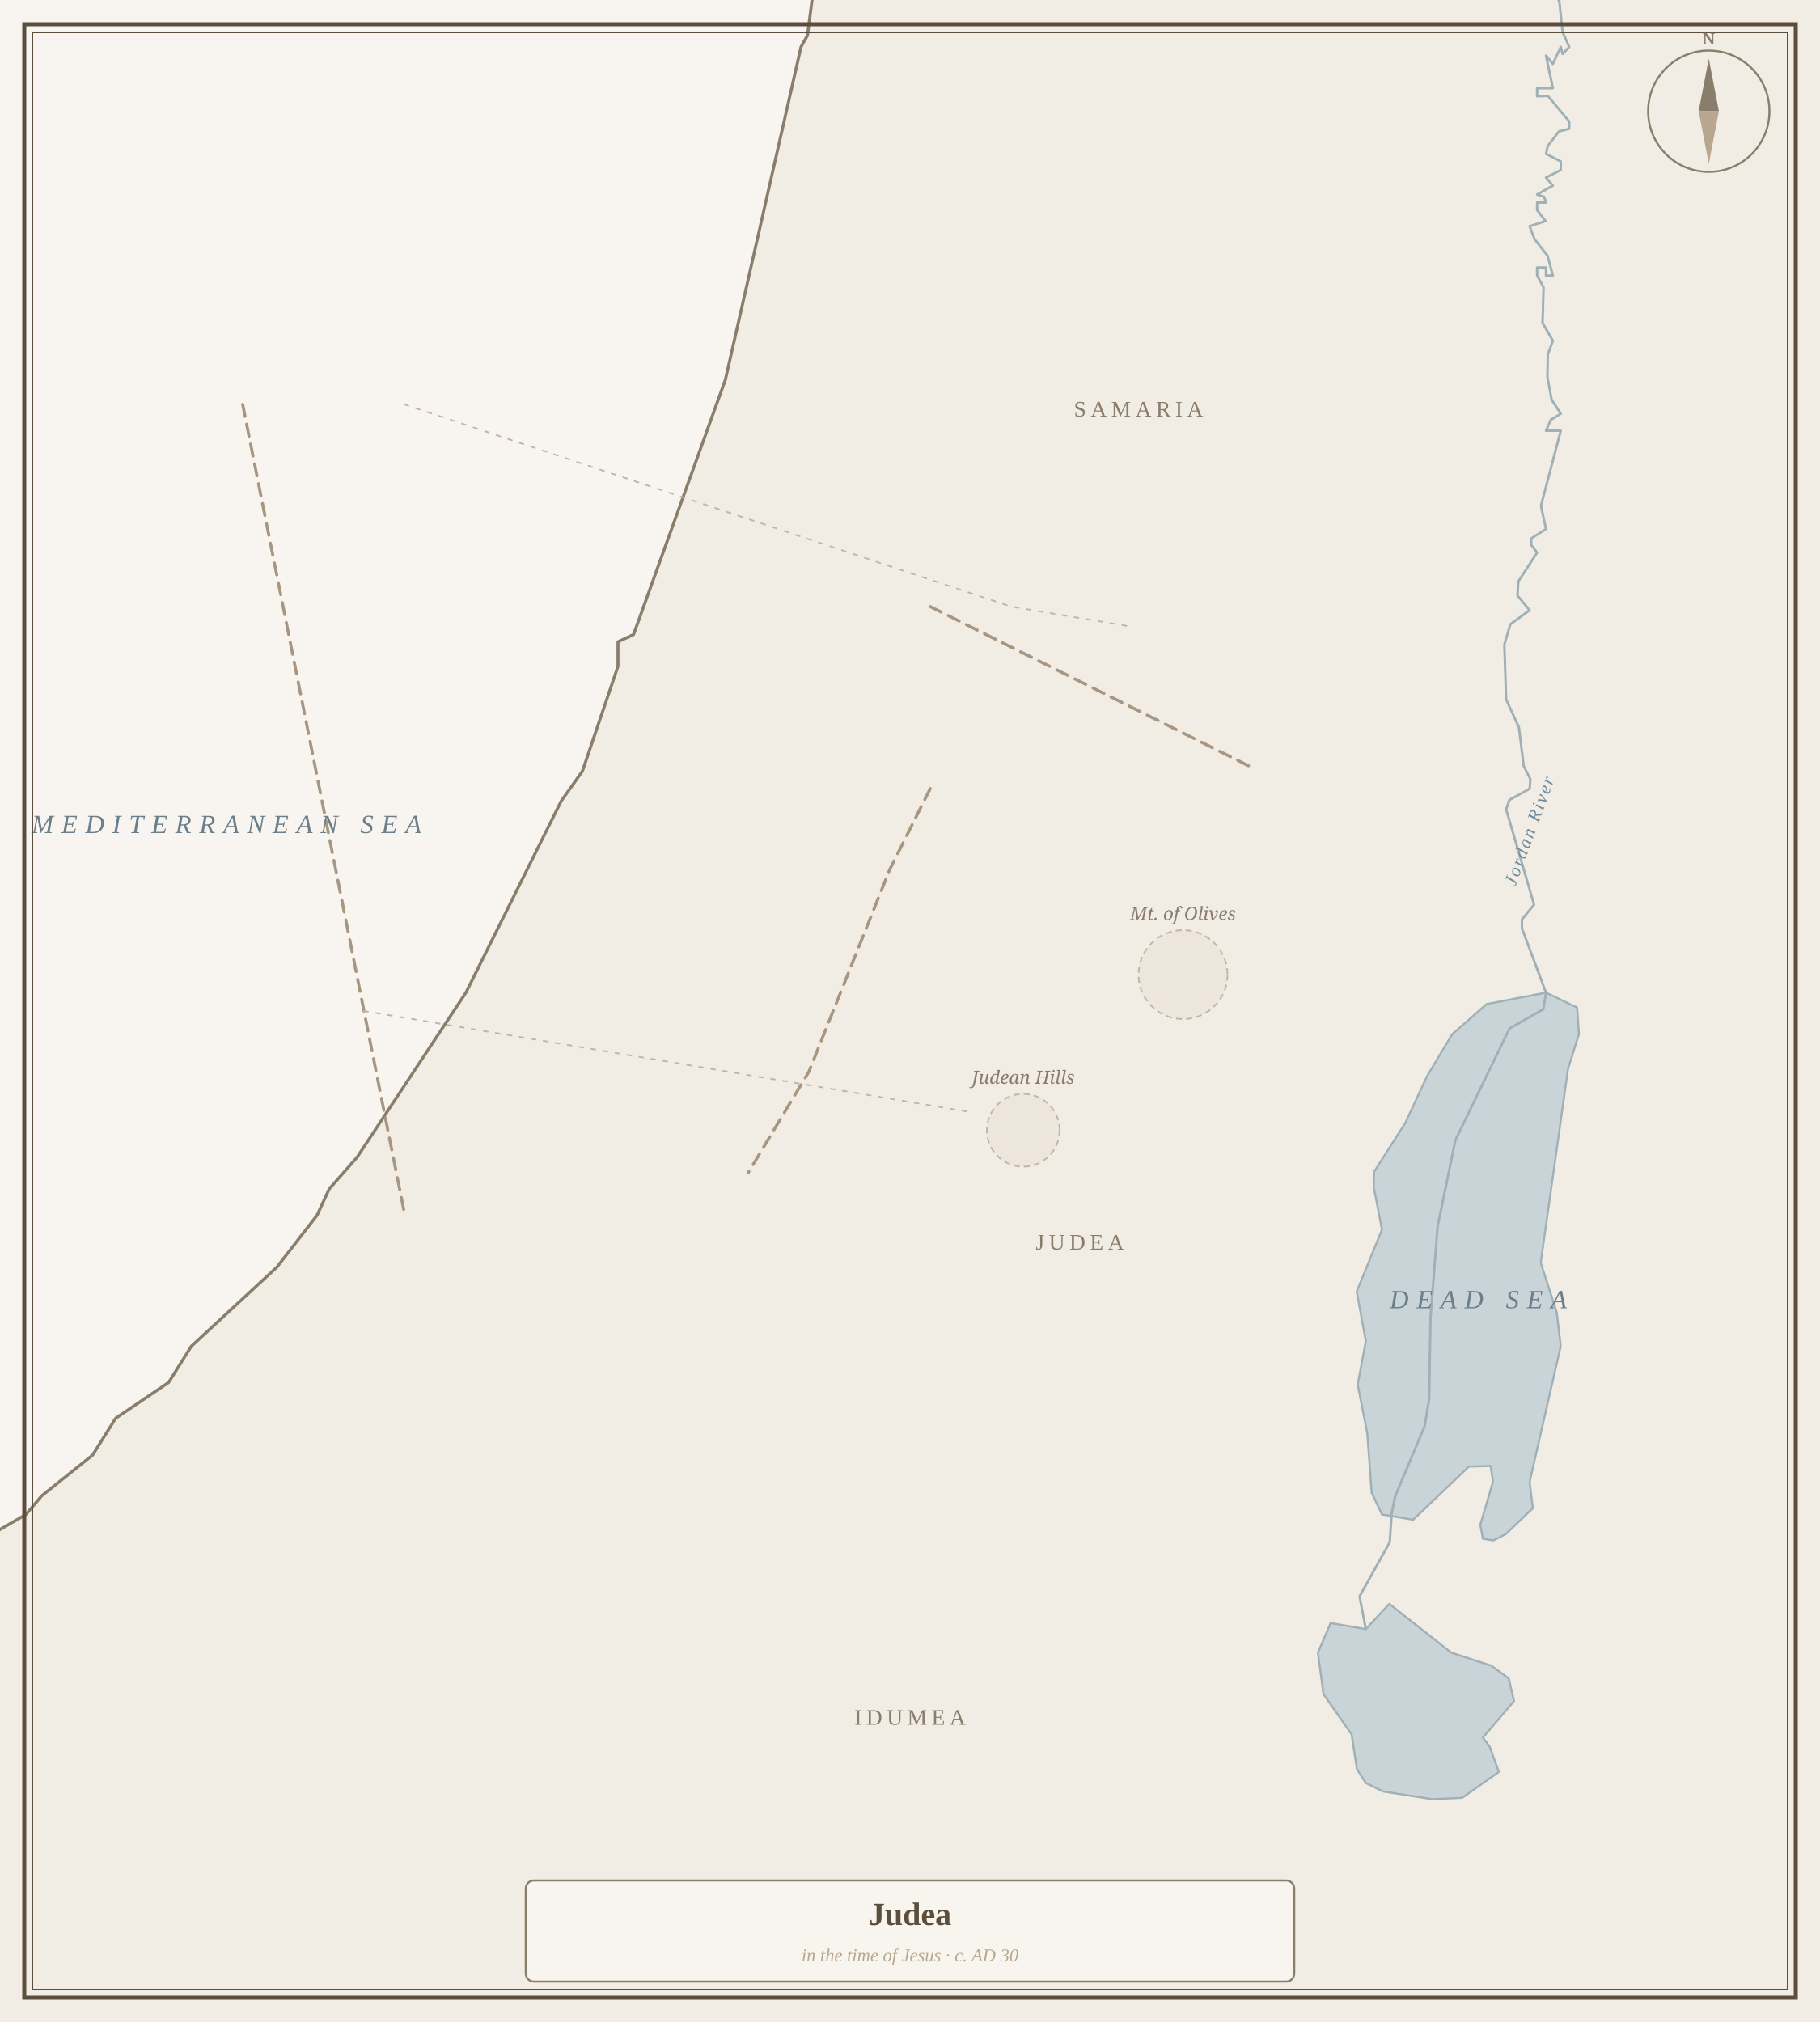
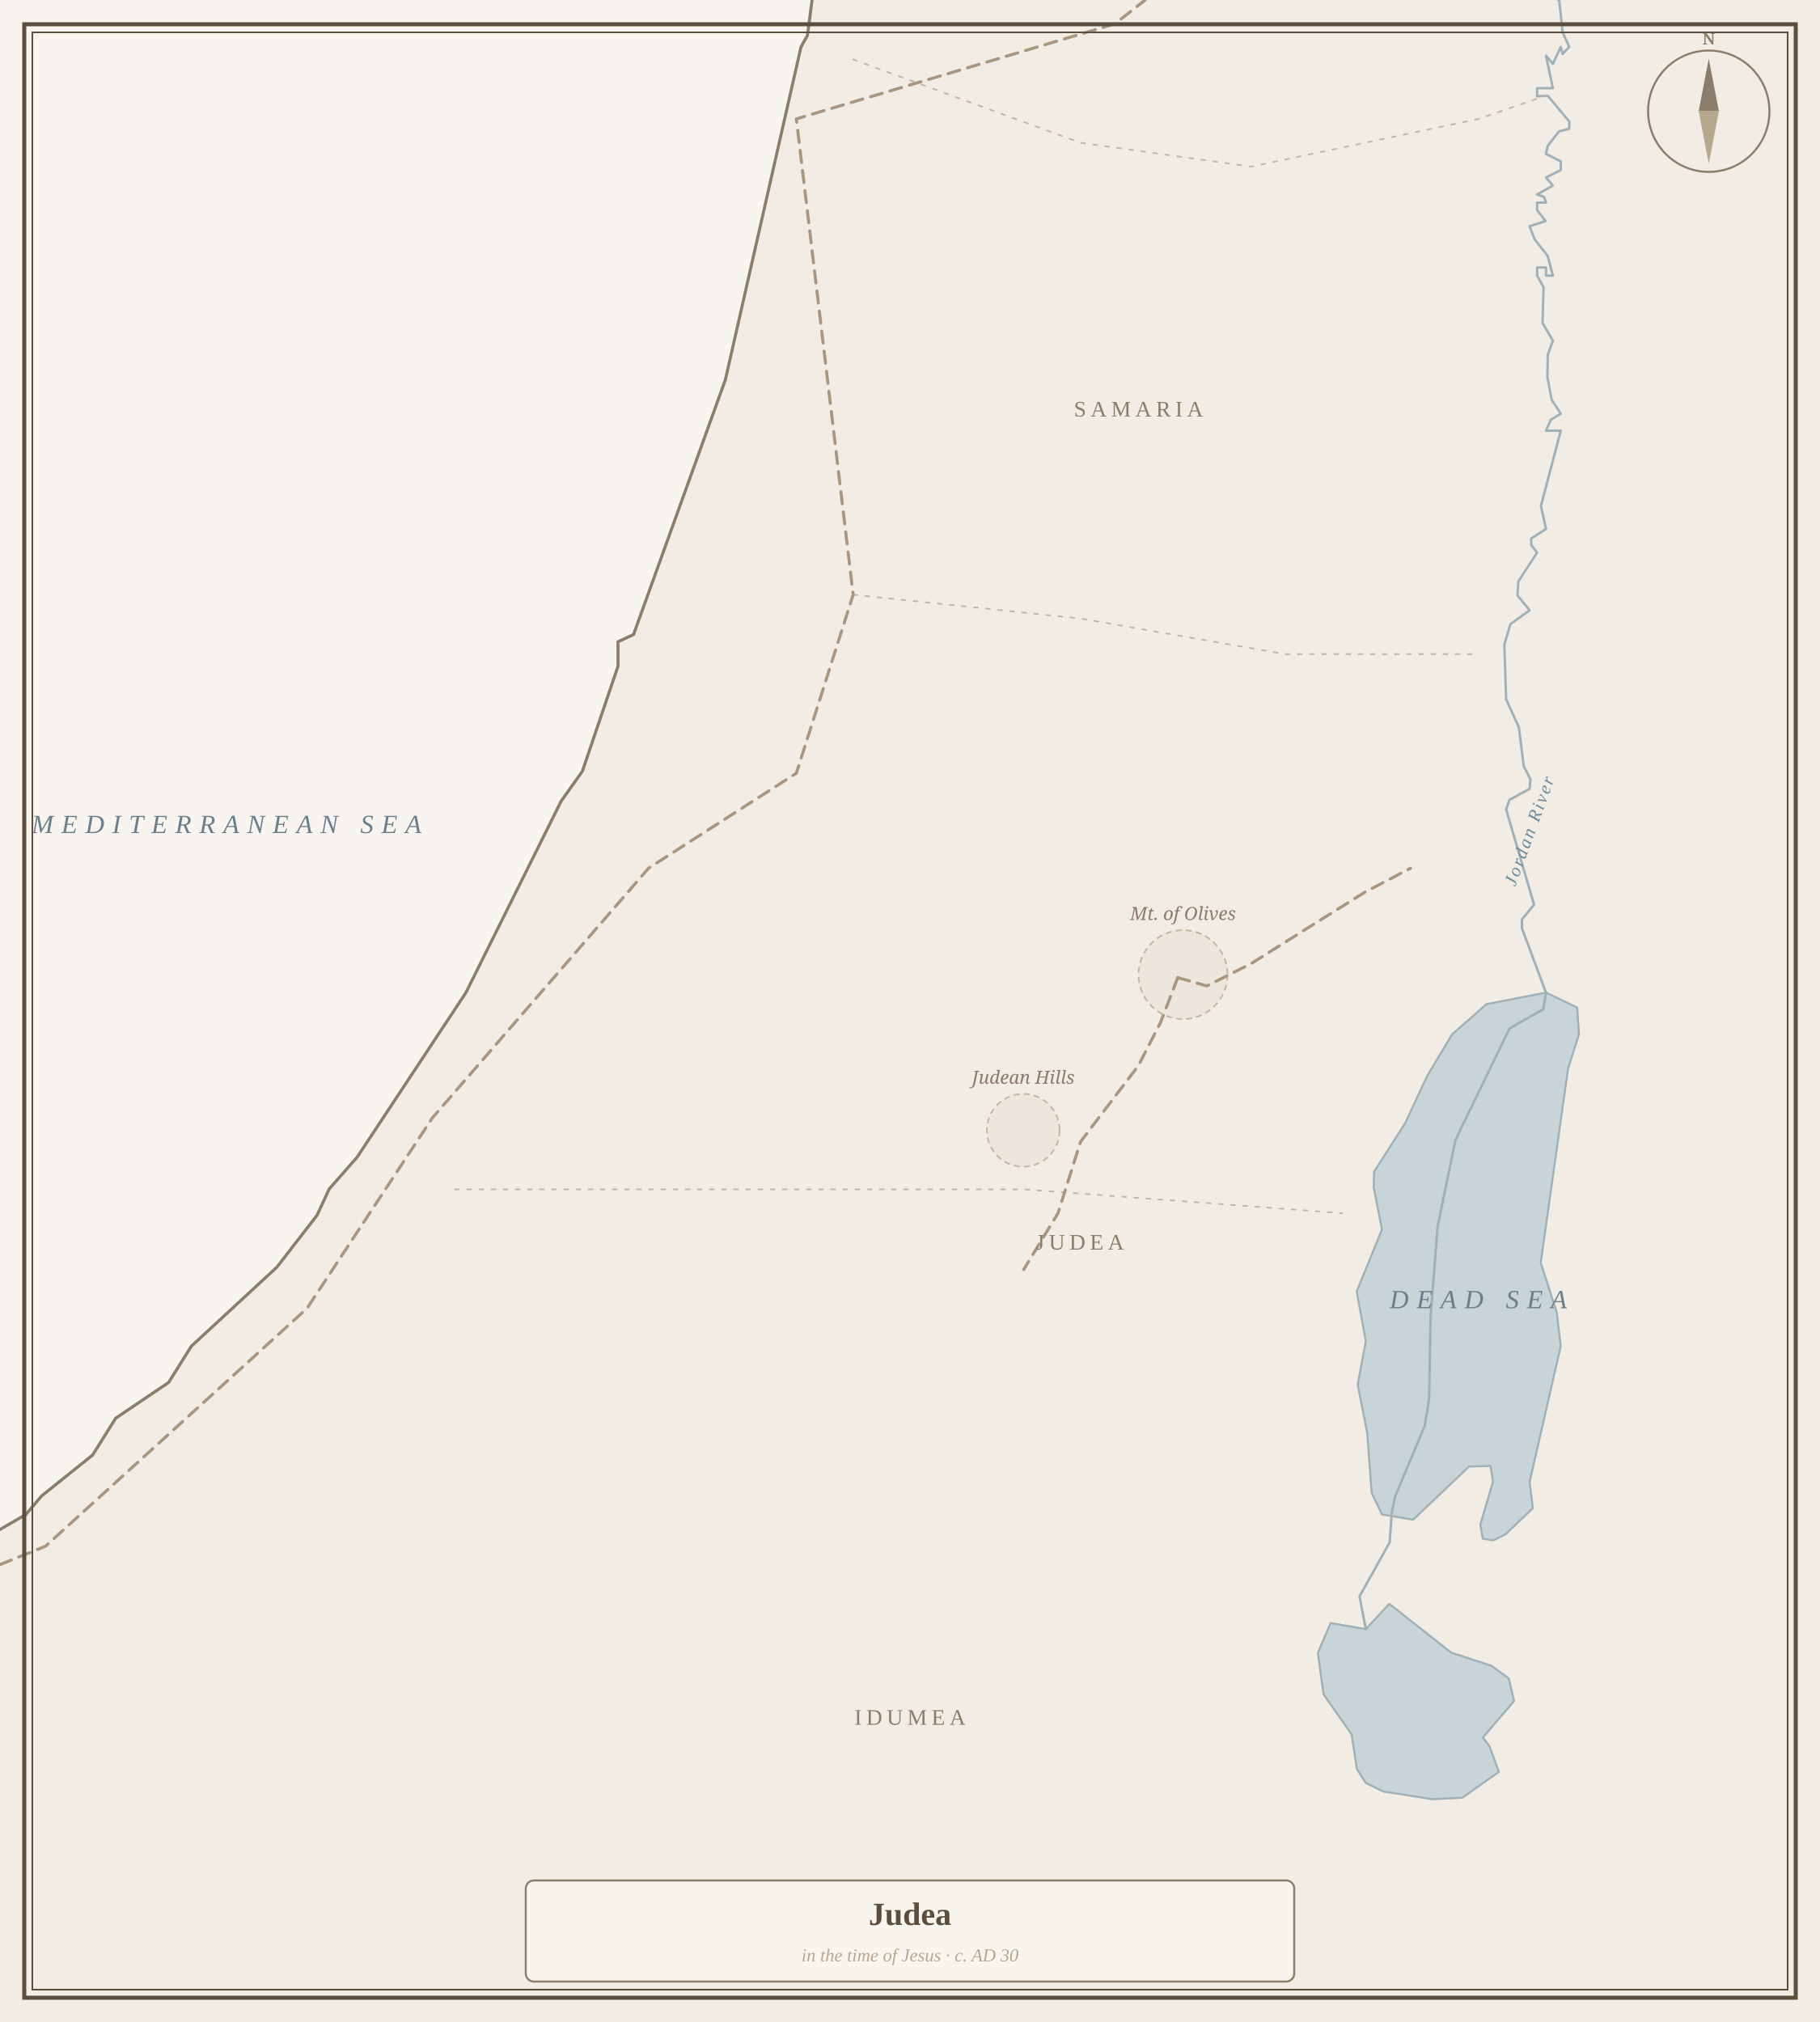
<svg xmlns="http://www.w3.org/2000/svg" viewBox="0 0 900 1000" width="900" height="1000">
  <defs>
    <filter id="parchment-texture">
      <feTurbulence type="fractalNoise" baseFrequency="0.04" numOctaves="3" result="noise" />
      <feColorMatrix type="matrix" values="0 0 0 0 0.95  0 0 0 0 0.93  0 0 0 0 0.89  0 0 0 0.04 0" in="noise" result="tint" />
      <feBlend in="SourceGraphic" in2="tint" mode="multiply" />
    </filter>
  </defs>
  <rect x="0" y="0" width="900" height="1000" fill="#F8F5F0" />
  <polygon points="-45,1050 -45,782.5 12.8,749 20.6,739.8 45.8,719.6 57.2,701.4 83.4,683.7 94.6,665.8 136.9,626.7 156.8,601 162.8,588 176.6,572.3 230.4,490.9 277.5,396.2 288,381.4 305.6,329.5 305.6,317.4 313.3,313.8 358.7,187.8 396.1,23.2 399.3,17.5 402.7,-8.8 405.5,-16.6 404.5,-25.3 411.1,-50 945,-50 945,1050" fill="#F1EDE4" stroke="none" />
  <polygon points="764.5,490.9 779.9,498.3 780.8,511.5 775.4,528.6 761.9,624.5 769.8,649 771.8,665.7 756.4,732.9 758,745.9 744.6,758.7 738.5,761.8 733.3,761 732,754.1 738.3,732.8 737.1,725 726.4,725.3 698.8,751.6 683.4,749 678.3,738.3 676.1,708.7 671.4,684.8 675.4,663.3 670.9,638.7 683.4,608.1 679.3,587 679.5,579.5 694.9,555.4 705.7,532.2 718.1,511.5 735.1,496.6 764.5,490.9" fill="#C9D4D8" stroke="#9FB0B6" stroke-width="1" stroke-linejoin="round" />
  <polygon points="737.5,823.8 746.1,830.1 748.7,841.3 733.3,859.3 736.6,863.7 741.2,876.3 723.1,889.1 708.3,889.8 684,886 675.4,881.8 671,874.9 668.4,857.8 654.5,837.9 651.7,817.4 658,802.7 675.4,805.7 687,793.2 717.6,817.3 737.5,823.8" fill="#C9D4D8" stroke="#9FB0B6" stroke-width="1" stroke-linejoin="round" />
  <polyline points="687.9,749.8 689.9,740.1 704.5,705.3 706.7,691.9 707.4,651.7 710.9,606.6 719.7,563.9 746.5,508.6 763.2,499.1 764.5,490.9" fill="none" stroke="#9FB0B6" stroke-width="1.2" stroke-linecap="round" stroke-linejoin="round" />
  <polyline points="764.4,-50 768.2,-30.8 765,-24.2 764.7,-19.3 767,-15.1 771.8,-12.6 771.8,-9 767.9,-9 767.9,-4.6 771.1,0.7 772.7,15.9 776,23.2 772.7,26.7 771.8,23.2 767.9,31.6 764.5,27.5 767.9,43.6 760.1,43.6 760.1,47.6 765.4,47.4 776,60.1 776,63.7 770.9,65 765.4,72.1 764.5,76.1 771.8,79.8 771.8,84.1 764.5,87.8 767.9,91.8 760.1,96.2 763.6,97.4 764.5,100.2 760.1,100.2 760.1,103.9 764.3,109.3 756.4,111.9 758.9,118.4 765.3,126.5 767.9,136.3 764.5,136.3 764.5,132.3 760.1,132.3 760.1,136.3 763.3,142.1 762.8,159.7 767.9,168.5 765.4,175.4 765.2,186.5 767.3,197.7 771.8,204.6 766.9,207.6 764.5,213 771.8,213 762,250.2 764.5,261.6 757.2,266.3 757.2,269.5 760.1,273.3 750.8,287.6 750.4,294.5 756.4,301.8 746.9,308.7 743.9,318.8 744.8,345.9 751.1,359.7 753.5,378.9 756.8,385.4 756.4,390.1 746.4,395.6 744.8,400.3 758.6,447.4 752.6,454.7 752.6,459.1 764.5,490.9" fill="none" stroke="#9FB0B6" stroke-width="1.2" stroke-linecap="round" stroke-linejoin="round" />
  <polyline points="688.1,750.1 687.2,762.8 672.3,789.5 675.4,805.6" fill="none" stroke="#9FB0B6" stroke-width="1.2" stroke-linecap="round" stroke-linejoin="round" />
  <polygon points="-45,1050 -45,782.5 12.8,749 20.6,739.8 45.8,719.6 57.2,701.4 83.4,683.7 94.6,665.8 136.9,626.7 156.8,601 162.8,588 176.6,572.3 230.4,490.9 277.5,396.2 288,381.4 305.6,329.5 305.6,317.4 313.3,313.8 358.7,187.8 396.1,23.2 399.3,17.5 402.7,-8.8 405.5,-16.6 404.5,-25.3 411.1,-50 945,-50 945,1050" fill="none" stroke="#8B7D6B" stroke-width="1.5" stroke-linejoin="round" />
  <circle cx="585" cy="482" r="22" fill="rgba(196,181,163,0.12)" stroke="#C4B5A3" stroke-width="0.8" stroke-dasharray="3,2" />
  <text x="585" y="455" text-anchor="middle" font-family="Georgia, serif" font-style="italic" font-size="9" fill="#8B7A6D">Mt. of Olives</text>
  <circle cx="506" cy="559" r="18" fill="rgba(196,181,163,0.12)" stroke="#C4B5A3" stroke-width="0.8" stroke-dasharray="3,2" />
  <text x="506" y="536" text-anchor="middle" font-family="Georgia, serif" font-style="italic" font-size="9" fill="#8B7A6D">Judean Hills</text>
-   <g id="overlay-judea" fill="none" stroke="#A89680" stroke-width="1.5" stroke-dasharray="6,4" stroke-linecap="round" stroke-linejoin="round">
-     <polyline points="460,300 520,330 580,360 620,380" />
-     <polyline points="460,390 440,430 420,480 400,530 370,580" />
-     <polyline points="120,200 140,300 160,400 180,500 200,600" />
+   <g id="geo-boundaries" fill="none" stroke="#C4B5A3" stroke-width="0.8" stroke-dasharray="2,4" stroke-linecap="round">
+     <polyline points="421.9,29.4 534.3,70.6 618.8,82.4 731.3,58.8 765,47.1" />
+     <polyline points="421.9,294.1 534.3,305.9 635.6,323.5 731.3,323.5" />
+     <polyline points="225,588.2 337.5,588.2 506.3,588.2 663.8,600" />
  </g>
-   <g fill="none" stroke="#C4B5A3" stroke-width="0.8" stroke-dasharray="2,4" stroke-linecap="round">
-     <polyline points="200,200 260,220 320,240 380,260 440,280 500,300 560,310" />
-     <polyline points="180,500 240,510 300,520 360,530 420,540 480,550" />
+   <g id="geo-roads" fill="none" stroke="#A89680" stroke-width="1.5" stroke-dasharray="6,4" stroke-linecap="round" stroke-linejoin="round">
+     <polyline points="0,773.8 22.5,764.7 151.8,647.1 213.8,552.9 320.7,429.4 393.8,382.4 421.9,294.1 393.8,58.8 551.3,11.8 566.3,0" />
+     <polyline points="582.4,483.5 596.8,487.6 618.8,476.5 646.9,458.8 675,441.2 697.5,429.4" />
+     <polyline points="582.4,483.5 573.8,505.9 562.9,527.1 534.3,564.7 523.2,600 506.2,627.9" />
  </g>
  <text x="112" y="412" text-anchor="middle" font-family="Georgia, 'Times New Roman', serif" font-size="13" font-style="italic" font-weight="normal" letter-spacing="0.3em" fill="#6B7F8A">MEDITERRANEAN SEA</text>
  <text x="731" y="647" text-anchor="middle" font-family="Georgia, 'Times New Roman', serif" font-size="13" font-style="italic" font-weight="normal" letter-spacing="0.3em" fill="#6B7F8A">DEAD SEA</text>
  <text x="534" y="618" text-anchor="middle" font-family="Georgia, 'Times New Roman', serif" font-size="11" font-style="normal" font-weight="normal" letter-spacing="0.2em" fill="#8B7D6B">JUDEA</text>
  <text x="563" y="206" text-anchor="middle" font-family="Georgia, 'Times New Roman', serif" font-size="11" font-style="normal" font-weight="normal" letter-spacing="0.2em" fill="#8B7D6B">SAMARIA</text>
  <text x="450" y="853" text-anchor="middle" font-family="Georgia, 'Times New Roman', serif" font-size="11" font-style="normal" font-weight="normal" letter-spacing="0.2em" fill="#8B7D6B">IDUMEA</text>
  <text x="759" y="412" text-anchor="middle" font-family="Georgia, 'Times New Roman', serif" font-size="9" font-style="italic" font-weight="normal" letter-spacing="0.1em" fill="#6B8B9A" transform="rotate(-70, 759, 412)">Jordan River</text>
  <rect x="12" y="12" width="876" height="976" fill="none" stroke="#5C4E3D" stroke-width="2" />
  <rect x="16" y="16" width="868" height="968" fill="none" stroke="#5C4E3D" stroke-width="0.8" />
  <rect x="260" y="930" width="380" height="50" rx="4" fill="rgba(248,245,240,0.92)" stroke="#8B7D6B" stroke-width="1" />
  <text x="450" y="952" text-anchor="middle" font-family="Georgia, 'Times New Roman', serif" font-size="16" font-weight="bold" fill="#5C4E3D">Judea</text>
  <text x="450" y="970" text-anchor="middle" font-family="Georgia, 'Times New Roman', serif" font-size="9" font-style="italic" fill="#B8A68E">in the time of Jesus · c. AD 30</text>
  <circle cx="845" cy="55" r="30" fill="#F1EDE4" stroke="#8B7D6B" stroke-width="1" />
  <polygon points="845,29 840,55 850,55" fill="#8B7D6B" />
  <polygon points="845,81 840,55 850,55" fill="#B8A68E" />
  <text x="845" y="22" text-anchor="middle" font-family="Georgia, serif" font-size="8" font-weight="bold" fill="#8B7D6B">N</text>
</svg>
